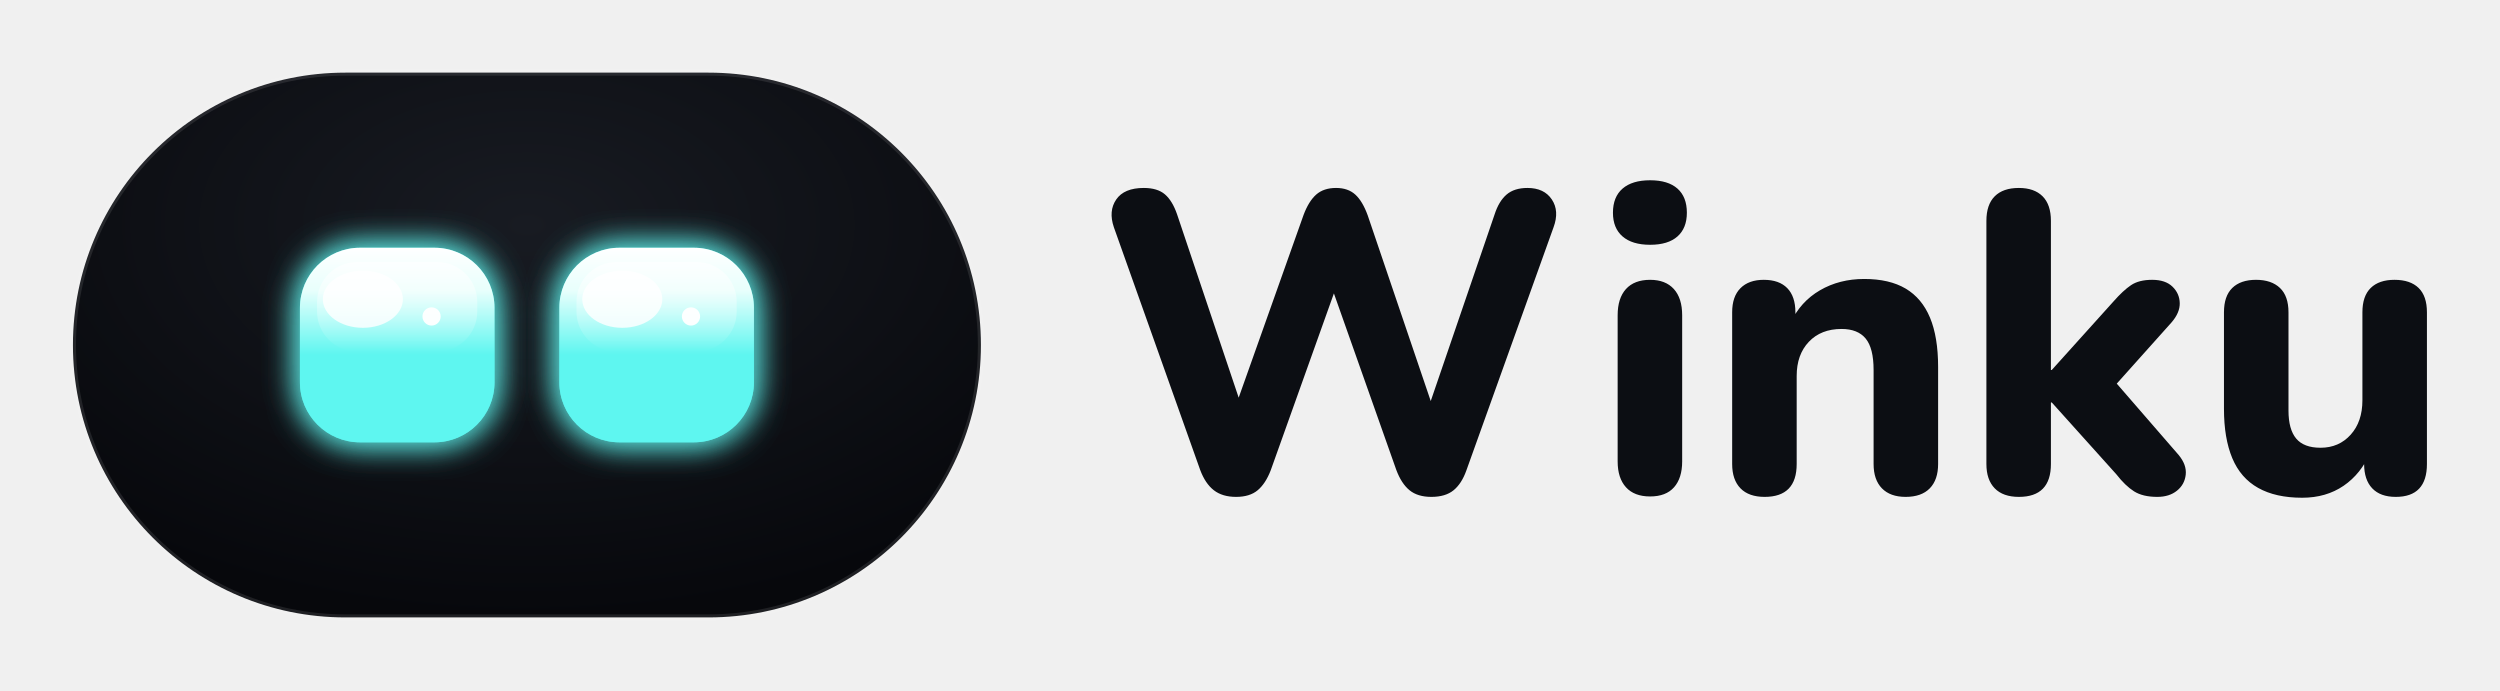
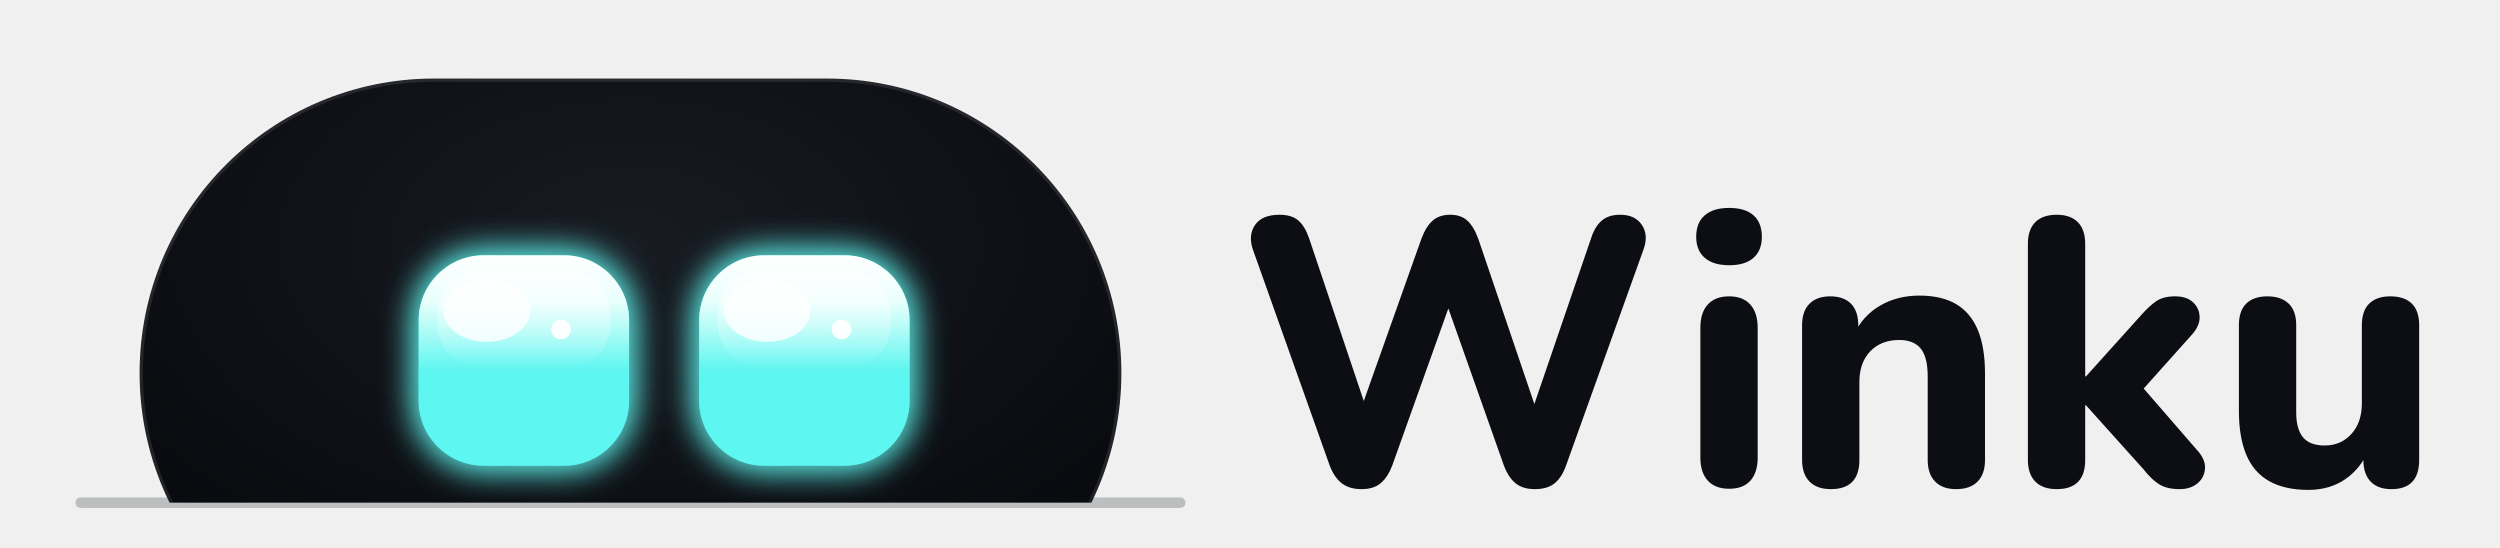
- <svg xmlns="http://www.w3.org/2000/svg" viewBox="0 0 825.8 228.0" width="826" height="228">
+ <svg xmlns="http://www.w3.org/2000/svg" viewBox="-18.0 0 762.6 167.2" width="763" height="167">
  <defs>
    <radialGradient id="face" cx="50%" cy="28%" r="72%">
      <stop offset="0" stop-color="#181B22" />
      <stop offset="1" stop-color="#07080C" />
    </radialGradient>
    <linearGradient id="fill" x1="0" y1="0" x2="0" y2="1">
      <stop offset="0" stop-color="#FFFFFF" />
      <stop offset="0.22" stop-color="#E8FFFC" />
      <stop offset="0.55" stop-color="#5EF6F0" />
      <stop offset="1" stop-color="#5EF6F0" />
    </linearGradient>
    <linearGradient id="sheen" x1="0" y1="0" x2="0" y2="1">
      <stop offset="0" stop-color="#fff" stop-opacity="0.95" />
      <stop offset="1" stop-color="#fff" stop-opacity="0" />
    </linearGradient>
    <filter id="bloom" x="-70%" y="-70%" width="240%" height="240%">
      <feGaussianBlur stdDeviation="15.5" result="b" />
      <feMerge>
        <feMergeNode in="b" />
        <feMergeNode in="b" />
        <feMergeNode in="SourceGraphic" />
      </feMerge>
    </filter>
+     <clipPath id="edge">
+       <rect x="0" y="0" width="1024" height="630.3" />
+     </clipPath>
  </defs>
  <g transform="translate(2.57 -57.43) scale(0.33482)">
-     <rect x="64.0" y="243.2" width="896.0" height="537.6" rx="268.8" fill="url(#face)" stroke="#fff" stroke-opacity="0.1" stroke-width="6" />
-     <rect x="288.0" y="416.0" width="192.0" height="192.0" rx="59.3" fill="#5EF6F0" filter="url(#bloom)" opacity="0.9" />
-     <rect x="288.0" y="416.0" width="192.0" height="192.0" rx="59.3" fill="url(#fill)" />
-     <rect x="304.9" y="430.1" width="158.1" height="88.3" rx="39.5" fill="url(#sheen)" opacity="0.65" />
-     <ellipse cx="350.1" cy="466.8" rx="39.5" ry="28.2" fill="#fff" opacity="0.82" />
-     <circle cx="417.9" cy="483.8" r="9.0" fill="#fff" opacity="0.95" />
-     <rect x="544.0" y="416.0" width="192.0" height="192.0" rx="59.3" fill="#5EF6F0" filter="url(#bloom)" opacity="0.9" />
-     <rect x="544.0" y="416.0" width="192.0" height="192.0" rx="59.3" fill="url(#fill)" />
-     <rect x="560.9" y="430.1" width="158.1" height="88.3" rx="39.5" fill="url(#sheen)" opacity="0.65" />
-     <ellipse cx="606.1" cy="466.8" rx="39.5" ry="28.2" fill="#fff" opacity="0.82" />
-     <circle cx="673.9" cy="483.8" r="9.0" fill="#fff" opacity="0.95" />
+     <g clip-path="url(#edge)">
+       <rect x="64" y="243.2" width="896" height="537.6" rx="268.8" fill="url(#face)" stroke="#fff" stroke-opacity="0.1" stroke-width="6" />
+       <rect x="318.7" y="404.5" width="192" height="192" rx="59.3" fill="#5EF6F0" filter="url(#bloom)" opacity="0.9" />
+       <rect x="318.7" y="404.5" width="192" height="192" rx="59.3" fill="url(#fill)" />
+       <rect x="335.7" y="418.6" width="158.1" height="88.3" rx="39.5" fill="url(#sheen)" opacity="0.65" />
+       <ellipse cx="380.8" cy="455.3" rx="39.5" ry="28.2" fill="#fff" opacity="0.82" />
+       <circle cx="448.6" cy="472.2" r="9.0" fill="#fff" opacity="0.95" />
+       <rect x="574.7" y="404.5" width="192" height="192" rx="59.3" fill="#5EF6F0" filter="url(#bloom)" opacity="0.9" />
+       <rect x="574.7" y="404.5" width="192" height="192" rx="59.3" fill="url(#fill)" />
+       <rect x="591.7" y="418.6" width="158.1" height="88.3" rx="39.5" fill="url(#sheen)" opacity="0.65" />
+       <ellipse cx="636.8" cy="455.3" rx="39.5" ry="28.2" fill="#fff" opacity="0.82" />
+       <circle cx="704.6" cy="472.2" r="9.0" fill="#fff" opacity="0.95" />
+     </g>
  </g>
-   <path fill="#0C0E13" transform="translate(361.43 162.90) scale(0.70588)" d="M66.4 1.8L66.4 1.8Q60 1.8 56-1.3Q52-4.4 49.6-10.8L49.6-10.8L9.2-124.4Q6.6-132 10.3-137.4Q14-142.8 23.2-142.8L23.2-142.8Q29.6-142.8 33.1-139.8Q36.6-136.8 38.8-130.4L38.8-130.4L71.8-32.2L63.2-32.2L98-130.2Q100.4-136.6 103.9-139.7Q107.4-142.8 113.2-142.8L113.2-142.8Q118.8-142.8 122.2-139.7Q125.6-136.6 128-130L128-130L161.2-32.2L153.8-32.2L187.4-130.4Q189.4-136.6 193-139.7Q196.6-142.8 202.8-142.8L202.8-142.8Q210.6-142.8 214.2-137.4Q217.8-132 215-124.4L215-124.4L174.2-10.6Q172-4.4 168.2-1.3Q164.4 1.8 157.8 1.8L157.8 1.8Q151.4 1.8 147.6-1.3Q143.8-4.4 141.4-10.8L141.4-10.8L109.8-100.2L114.6-100.2L82.6-10.6Q80.2-4.4 76.5-1.3Q72.8 1.8 66.4 1.8ZM260.2 1.6L260.2 1.6Q252.8 1.6 248.9-2.7Q245.0-7 245.0-14.8L245.0-14.8L245.0-83.2Q245.0-91.2 248.9-95.5Q252.8-99.8 260.2-99.8L260.2-99.8Q267.4-99.8 271.3-95.5Q275.2-91.2 275.2-83.2L275.2-83.2L275.2-14.8Q275.2-7 271.4-2.7Q267.6 1.6 260.2 1.6ZM260.2-116.2L260.2-116.2Q251.8-116.2 247.3-120.1Q242.8-124 242.8-131.2L242.8-131.2Q242.8-138.6 247.3-142.5Q251.8-146.4 260.2-146.4L260.2-146.4Q268.6-146.4 273.0-142.5Q277.4-138.6 277.4-131.2L277.4-131.2Q277.4-124 273.0-120.1Q268.6-116.2 260.2-116.2ZM313.8 1.8L313.8 1.8Q306.4 1.8 302.5-2.2Q298.6-6.2 298.6-13.6L298.6-13.6L298.6-84.6Q298.6-92 302.5-95.9Q306.4-99.8 313.4-99.8L313.4-99.8Q320.6-99.8 324.4-95.9Q328.2-92 328.2-84.6L328.2-84.6L328.2-73.2L326.0-79.8Q330.6-89.6 339.7-94.9Q348.8-100.2 360.4-100.2L360.4-100.2Q372.2-100.2 379.8-95.7Q387.4-91.2 391.2-82.1Q395.0-73 395.0-59L395.0-59L395.0-13.6Q395.0-6.2 391.1-2.2Q387.2 1.8 379.8 1.8L379.8 1.8Q372.6 1.8 368.7-2.2Q364.8-6.2 364.8-13.6L364.8-13.6L364.8-57.6Q364.8-67.8 361.1-72.3Q357.4-76.8 349.8-76.8L349.8-76.8Q340.2-76.8 334.5-70.8Q328.8-64.8 328.8-54.8L328.8-54.8L328.8-13.6Q328.8 1.8 313.8 1.8ZM432.8 1.8L432.8 1.8Q425.4 1.8 421.5-2.2Q417.6-6.2 417.6-13.6L417.6-13.6L417.6-127.4Q417.6-135 421.5-138.9Q425.4-142.8 432.8-142.8L432.8-142.8Q440.0-142.8 443.9-138.9Q447.8-135 447.8-127.4L447.8-127.4L447.8-57.6L448.2-57.6L477.2-89.8Q481.6-94.8 485.3-97.3Q489.0-99.8 495.2-99.8L495.2-99.8Q501.4-99.8 504.7-96.6Q508.0-93.4 508.1-88.9Q508.2-84.4 504.2-79.8L504.2-79.8L473.6-45.6L473.6-57L507.6-17.8Q511.4-13.2 510.9-8.6Q510.4-4 506.8-1.1Q503.2 1.8 497.6 1.8L497.6 1.8Q490.8 1.8 486.7-0.8Q482.6-3.4 478.4-8.8L478.4-8.8L448.2-42.4L447.8-42.4L447.8-13.6Q447.8 1.8 432.8 1.8ZM565.4 2.2L565.4 2.2Q553 2.2 544.8-2.4Q536.6-7 532.7-16.3Q528.8-25.6 528.8-39.4L528.8-39.4L528.8-84.6Q528.8-92.2 532.7-96Q536.6-99.8 543.8-99.8L543.8-99.8Q551-99.8 555-96Q559-92.2 559-84.6L559-84.6L559-38.6Q559-29.8 562.6-25.5Q566.2-21.2 574-21.2L574-21.2Q582.6-21.2 588.1-27.3Q593.6-33.4 593.6-43.4L593.6-43.4L593.6-84.6Q593.6-92.2 597.5-96Q601.4-99.8 608.6-99.8L608.6-99.8Q616-99.8 619.9-96Q623.8-92.2 623.8-84.6L623.8-84.6L623.8-13.6Q623.8 1.8 609.2 1.8L609.2 1.8Q602 1.8 598.2-2.2Q594.4-6.2 594.4-13.6L594.4-13.6L594.4-27L597.4-19.2Q593-9 584.8-3.4Q576.6 2.2 565.4 2.2Z" />
+   <line x1="6.0" y1="153.6" x2="342.0" y2="153.6" stroke="rgb(12 14 19 / 0.22)" stroke-width="3.2" stroke-linecap="round" />
+   <path fill="#0C0E13" transform="translate(358.86 148.42) scale(0.57983)" d="M66.4 1.8L66.4 1.8Q60 1.8 56-1.3Q52-4.4 49.6-10.8L49.6-10.8L9.2-124.4Q6.6-132 10.3-137.4Q14-142.8 23.2-142.8L23.2-142.8Q29.6-142.8 33.1-139.8Q36.6-136.8 38.8-130.4L38.8-130.4L71.8-32.2L63.2-32.2L98-130.2Q100.4-136.6 103.9-139.7Q107.4-142.8 113.2-142.8L113.2-142.8Q118.8-142.8 122.2-139.7Q125.6-136.6 128-130L128-130L161.2-32.2L153.8-32.2L187.4-130.4Q189.4-136.6 193-139.7Q196.6-142.8 202.8-142.8L202.8-142.8Q210.6-142.8 214.2-137.4Q217.8-132 215-124.4L215-124.4L174.2-10.6Q172-4.4 168.2-1.3Q164.4 1.8 157.8 1.8L157.8 1.8Q151.4 1.8 147.6-1.3Q143.8-4.4 141.4-10.8L141.4-10.8L109.8-100.2L114.6-100.2L82.6-10.6Q80.2-4.4 76.5-1.3Q72.8 1.8 66.4 1.8ZM260.2 1.6L260.2 1.6Q252.8 1.6 248.9-2.7Q245.0-7 245.0-14.8L245.0-14.8L245.0-83.2Q245.0-91.2 248.9-95.5Q252.8-99.8 260.2-99.8L260.2-99.8Q267.4-99.8 271.3-95.5Q275.2-91.2 275.2-83.2L275.2-83.2L275.2-14.8Q275.2-7 271.4-2.7Q267.6 1.6 260.2 1.6ZM260.2-116.2L260.2-116.2Q251.8-116.2 247.3-120.1Q242.8-124 242.8-131.2L242.8-131.2Q242.8-138.6 247.3-142.5Q251.8-146.4 260.2-146.4L260.2-146.4Q268.6-146.4 273.0-142.5Q277.4-138.6 277.4-131.2L277.4-131.2Q277.4-124 273.0-120.1Q268.6-116.2 260.2-116.2ZM313.8 1.8L313.8 1.8Q306.4 1.8 302.5-2.2Q298.6-6.2 298.6-13.6L298.6-13.6L298.6-84.6Q298.6-92 302.5-95.9Q306.4-99.8 313.4-99.8L313.4-99.8Q320.6-99.8 324.4-95.9Q328.2-92 328.2-84.6L328.2-84.6L328.2-73.2L326.0-79.8Q330.6-89.6 339.7-94.9Q348.8-100.2 360.4-100.2L360.4-100.2Q372.2-100.2 379.8-95.7Q387.4-91.2 391.2-82.1Q395.0-73 395.0-59L395.0-59L395.0-13.6Q395.0-6.2 391.1-2.2Q387.2 1.8 379.8 1.8L379.8 1.8Q372.6 1.8 368.7-2.2Q364.8-6.2 364.8-13.6L364.8-13.6L364.8-57.6Q364.8-67.8 361.1-72.3Q357.4-76.8 349.8-76.8L349.8-76.8Q340.2-76.8 334.5-70.8Q328.8-64.8 328.8-54.8L328.8-54.8L328.8-13.6Q328.8 1.8 313.8 1.8ZM432.8 1.8L432.8 1.8Q425.4 1.8 421.5-2.2Q417.6-6.2 417.6-13.6L417.6-13.6L417.6-127.4Q417.6-135 421.5-138.9Q425.4-142.8 432.8-142.8L432.8-142.8Q440.0-142.8 443.9-138.9Q447.8-135 447.8-127.4L447.8-127.4L447.8-57.6L448.2-57.6L477.2-89.8Q481.6-94.8 485.3-97.3Q489.0-99.8 495.2-99.8L495.2-99.8Q501.4-99.8 504.7-96.6Q508.0-93.4 508.1-88.9Q508.2-84.4 504.2-79.8L504.2-79.8L473.6-45.6L473.6-57L507.6-17.8Q511.4-13.2 510.9-8.6Q510.4-4 506.8-1.1Q503.2 1.8 497.6 1.8L497.6 1.8Q490.8 1.8 486.7-0.8Q482.6-3.4 478.4-8.8L478.4-8.8L448.2-42.4L447.8-42.4L447.8-13.6Q447.8 1.8 432.8 1.8ZM565.4 2.2L565.4 2.2Q553 2.2 544.8-2.4Q536.6-7 532.7-16.3Q528.8-25.6 528.8-39.4L528.8-39.4L528.8-84.6Q528.8-92.2 532.7-96Q536.6-99.8 543.8-99.8L543.8-99.8Q551-99.8 555-96Q559-92.2 559-84.6L559-84.6L559-38.6Q559-29.8 562.6-25.5Q566.2-21.2 574-21.2L574-21.2Q582.6-21.2 588.1-27.3Q593.6-33.4 593.6-43.4L593.6-43.4L593.6-84.6Q593.6-92.2 597.5-96Q601.4-99.8 608.6-99.8L608.6-99.8Q616-99.8 619.9-96Q623.8-92.2 623.8-84.6L623.8-84.6L623.8-13.6Q623.8 1.8 609.2 1.8L609.2 1.8Q602 1.8 598.2-2.2Q594.4-6.2 594.4-13.6L594.4-13.6L594.4-27L597.4-19.2Q593-9 584.8-3.4Q576.6 2.2 565.4 2.2Z" />
</svg>
